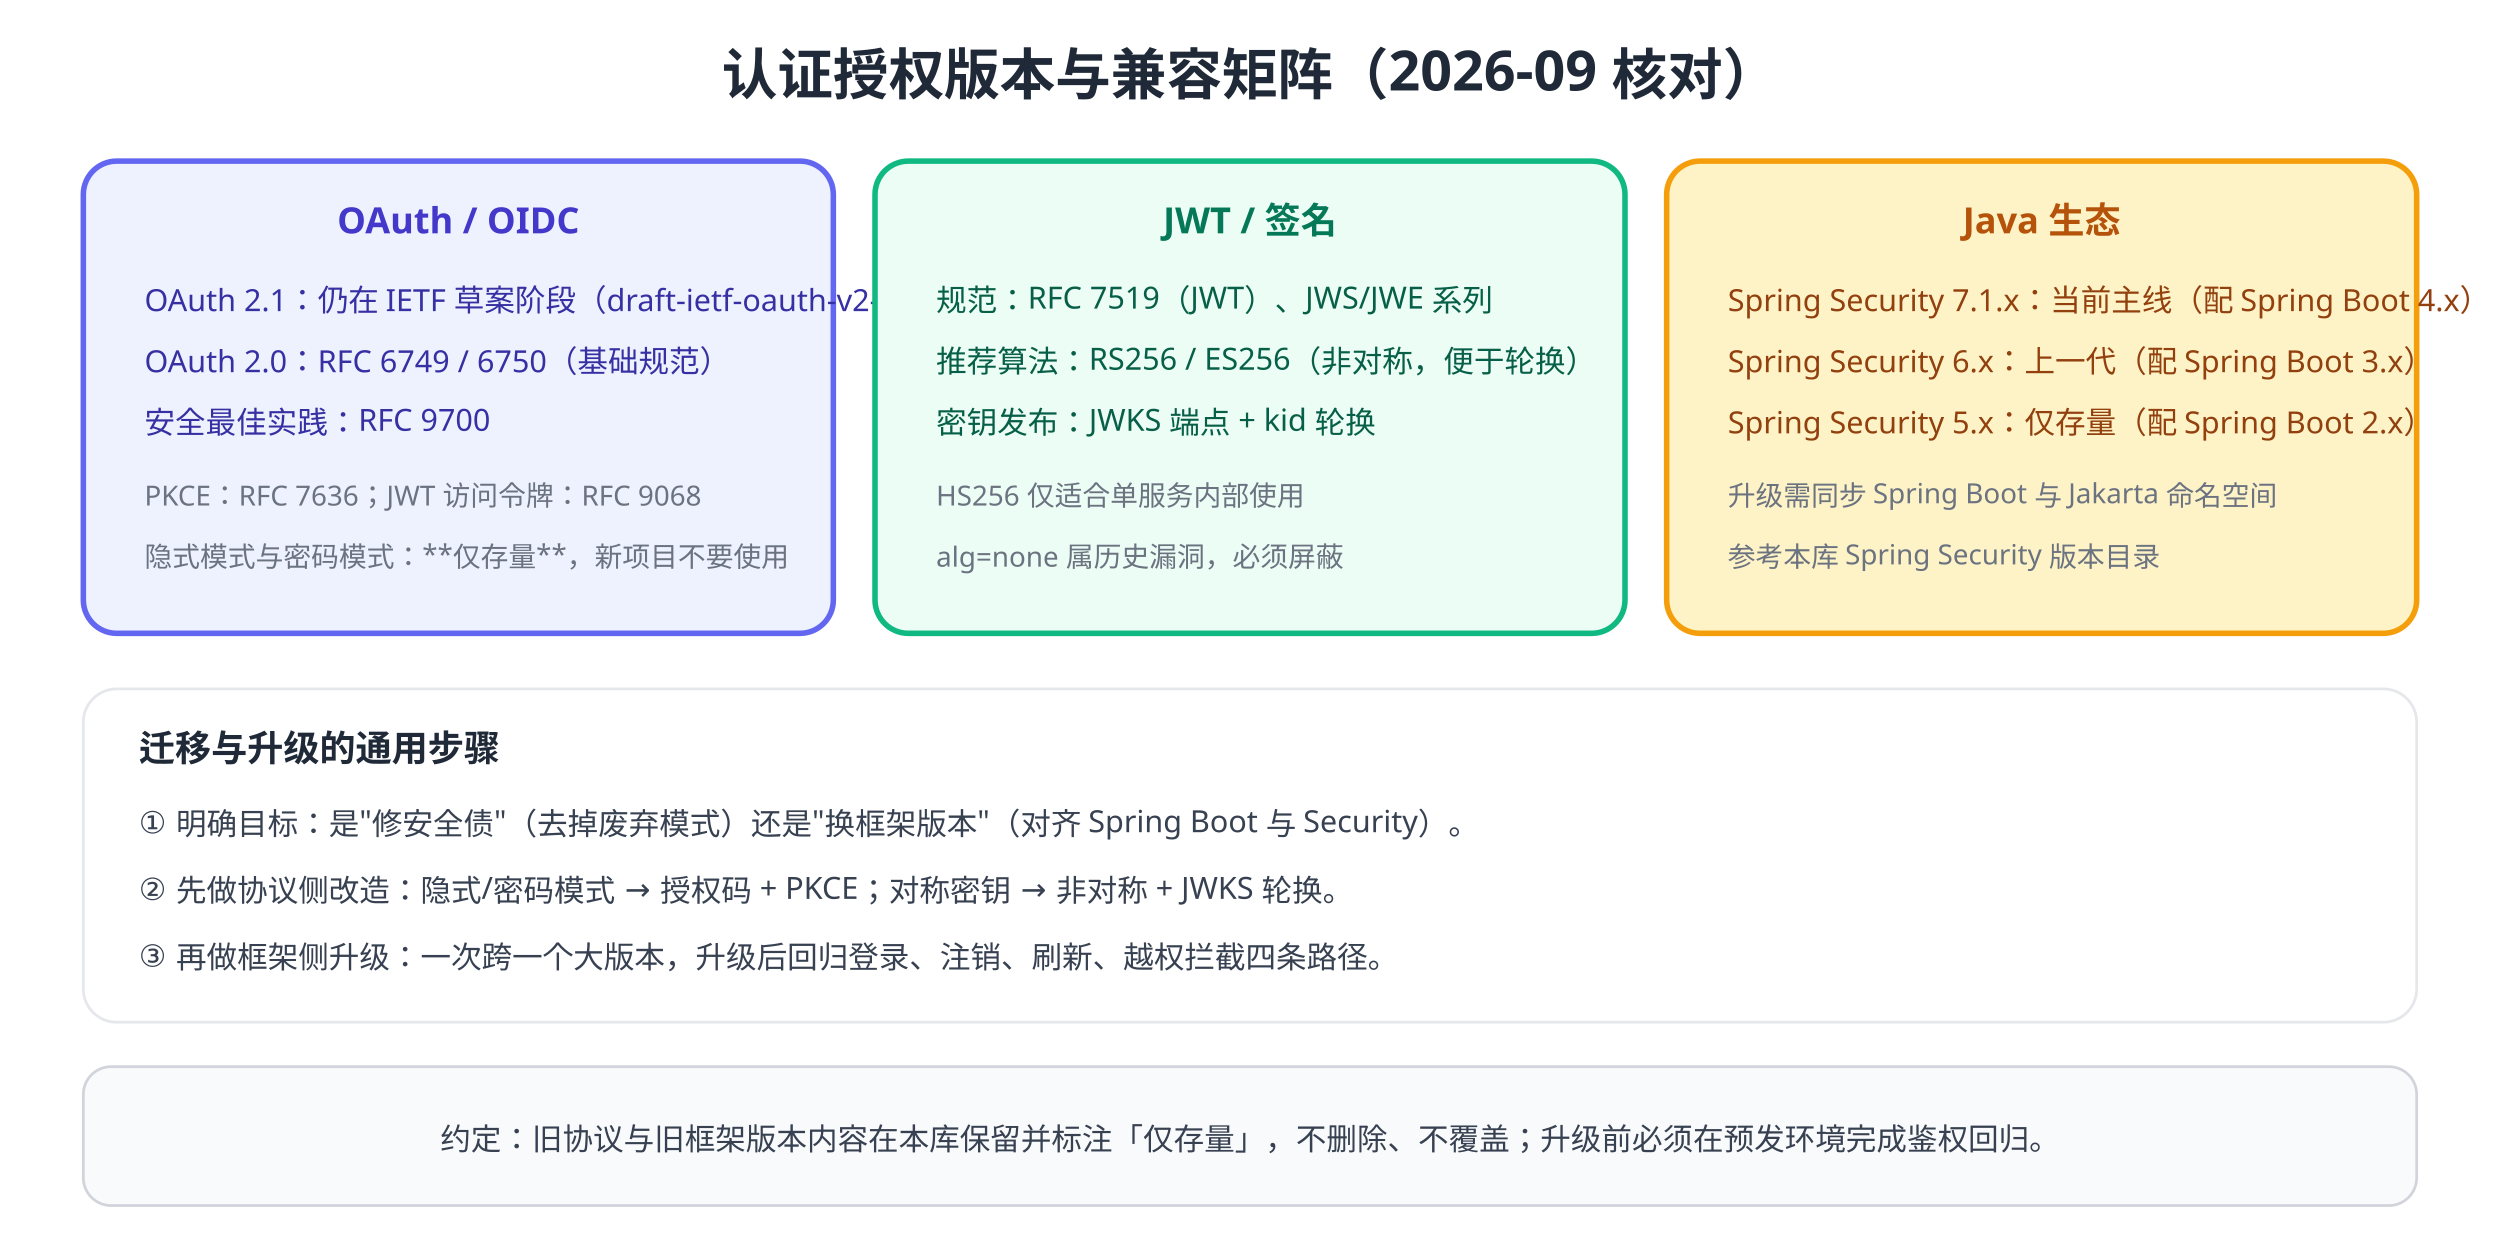
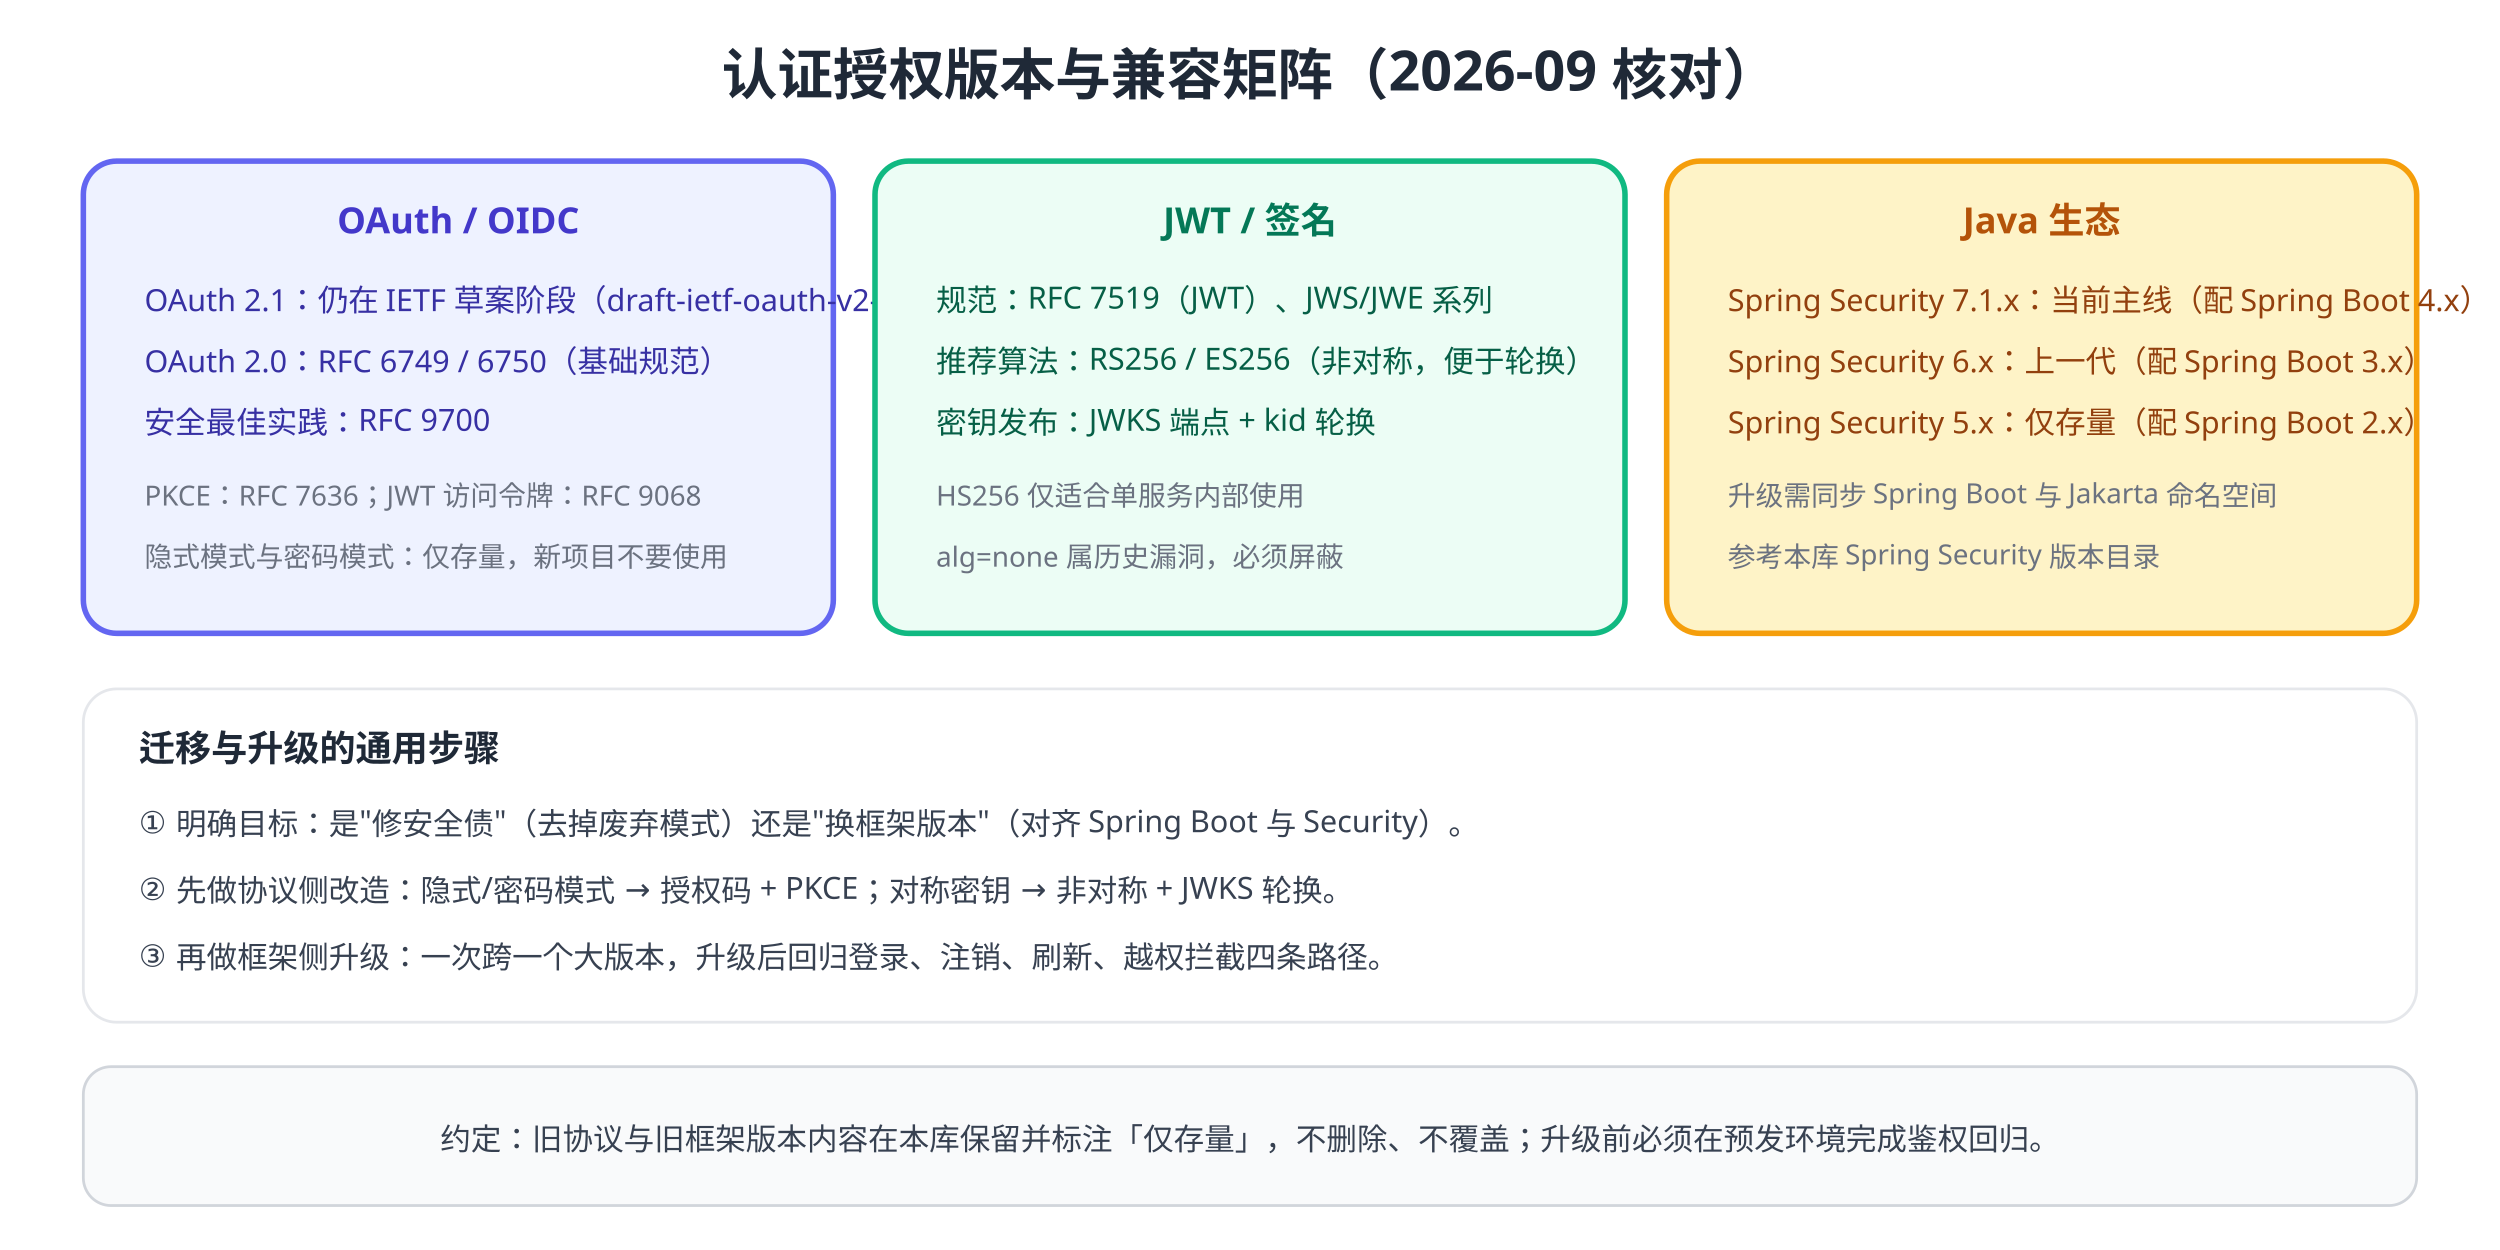
<svg xmlns="http://www.w3.org/2000/svg" width="900" height="450" viewBox="0 0 900 450" font-family="'Microsoft YaHei', 'PingFang SC', sans-serif">
  <rect width="900" height="450" fill="#ffffff" />
  <text x="450" y="34" text-anchor="middle" font-size="20" font-weight="bold" fill="#1f2937">认证授权版本与兼容矩阵（2026-09 核对）</text>
  <rect x="30" y="58" width="270" height="170" rx="12" fill="#eef2ff" stroke="#6366f1" stroke-width="2" />
  <text x="165" y="84" text-anchor="middle" font-size="13" font-weight="bold" fill="#4338ca">OAuth / OIDC</text>
  <text x="52" y="112" font-size="11" fill="#3730a3">OAuth 2.1：仍在 IETF 草案阶段（draft-ietf-oauth-v2-1）</text>
  <text x="52" y="134" font-size="11" fill="#3730a3">OAuth 2.0：RFC 6749 / 6750（基础规范）</text>
  <text x="52" y="156" font-size="11" fill="#3730a3">安全最佳实践：RFC 9700</text>
  <text x="52" y="182" font-size="10" fill="#6b7280">PKCE：RFC 7636；JWT 访问令牌：RFC 9068</text>
-   <text x="52" y="204" font-size="10" fill="#6b7280">隐式模式与密码模式：**仅存量**，新项目不要使用</text>
+   <text x="52" y="204" font-size="10" fill="#6b7280">隐式模式与密码模式：仅存量，新项目不要使用</text>
  <rect x="315" y="58" width="270" height="170" rx="12" fill="#ecfdf5" stroke="#10b981" stroke-width="2" />
  <text x="450" y="84" text-anchor="middle" font-size="13" font-weight="bold" fill="#047857">JWT / 签名</text>
  <text x="337" y="112" font-size="11" fill="#065f46">规范：RFC 7519（JWT）、JWS/JWE 系列</text>
  <text x="337" y="134" font-size="11" fill="#065f46">推荐算法：RS256 / ES256（非对称，便于轮换）</text>
  <text x="337" y="156" font-size="11" fill="#065f46">密钥发布：JWKS 端点 + kid 轮换</text>
  <text x="337" y="182" font-size="10" fill="#6b7280">HS256 仅适合单服务内部使用</text>
  <text x="337" y="204" font-size="10" fill="#6b7280">alg=none 属历史漏洞，必须屏蔽</text>
  <rect x="600" y="58" width="270" height="170" rx="12" fill="#fef3c7" stroke="#f59e0b" stroke-width="2" />
  <text x="735" y="84" text-anchor="middle" font-size="13" font-weight="bold" fill="#b45309">Java 生态</text>
  <text x="622" y="112" font-size="11" fill="#92400e">Spring Security 7.1.x：当前主线（配 Spring Boot 4.x）</text>
  <text x="622" y="134" font-size="11" fill="#92400e">Spring Security 6.x：上一代（配 Spring Boot 3.x）</text>
  <text x="622" y="156" font-size="11" fill="#92400e">Spring Security 5.x：仅存量（配 Spring Boot 2.x）</text>
  <text x="622" y="182" font-size="10" fill="#6b7280">升级需同步 Spring Boot 与 Jakarta 命名空间</text>
  <text x="622" y="204" font-size="10" fill="#6b7280">参考本库 Spring Security 版本目录</text>
  <rect x="30" y="248" width="840" height="120" rx="12" fill="#ffffff" stroke="#e5e7eb" />
  <text x="50" y="274" font-size="13" font-weight="bold" fill="#1f2937">迁移与升级的通用步骤</text>
  <text x="50" y="300" font-size="11" fill="#374151">① 明确目标：是"修安全债"（去掉废弃模式）还是"换框架版本"（对齐 Spring Boot 与 Security）。</text>
  <text x="50" y="324" font-size="11" fill="#374151">② 先做协议侧改造：隐式/密码模式 → 授权码 + PKCE；对称密钥 → 非对称 + JWKS 轮换。</text>
  <text x="50" y="348" font-size="11" fill="#374151">③ 再做框架侧升级：一次跨一个大版本，升级后回归登录、注销、刷新、越权拦截四条路径。</text>
  <rect x="30" y="384" width="840" height="50" rx="10" fill="#f9fafb" stroke="#d1d5db" />
  <text x="450" y="414" text-anchor="middle" font-size="11" fill="#374151">约定：旧协议与旧框架版本内容在本库保留并标注「仅存量」，不删除、不覆盖；升级前必须在预发环境完成鉴权回归。</text>
</svg>
